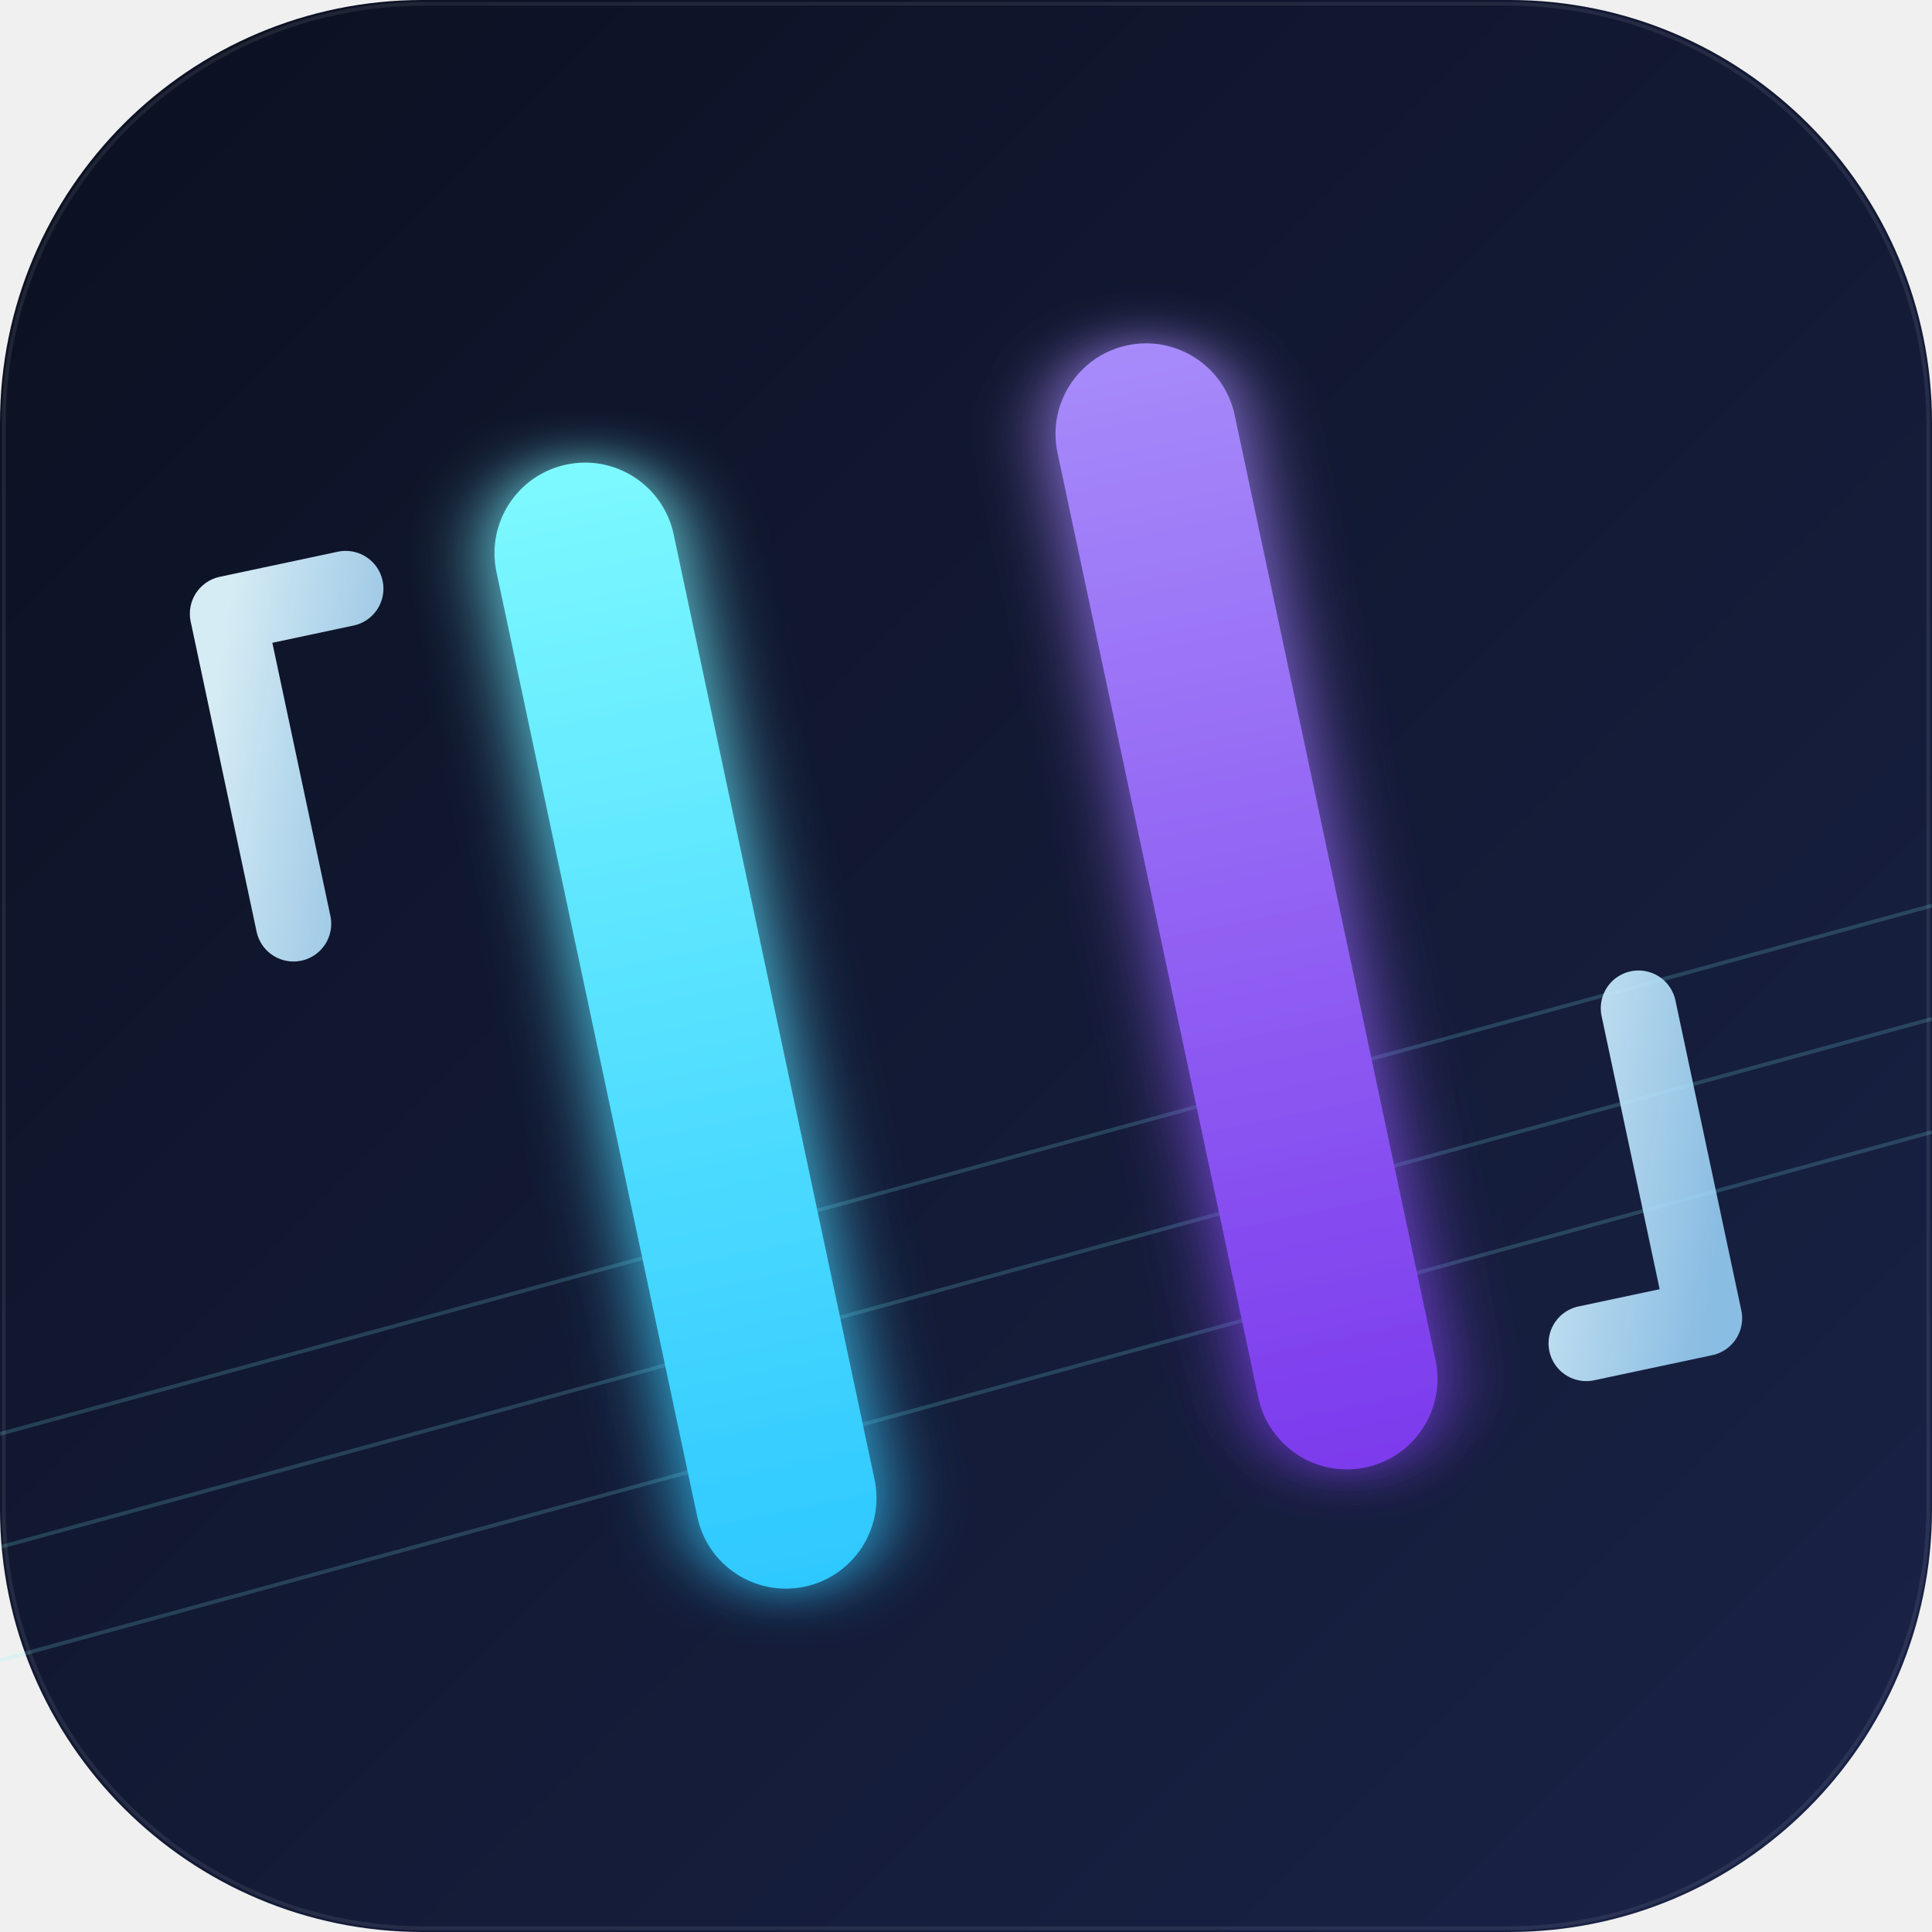
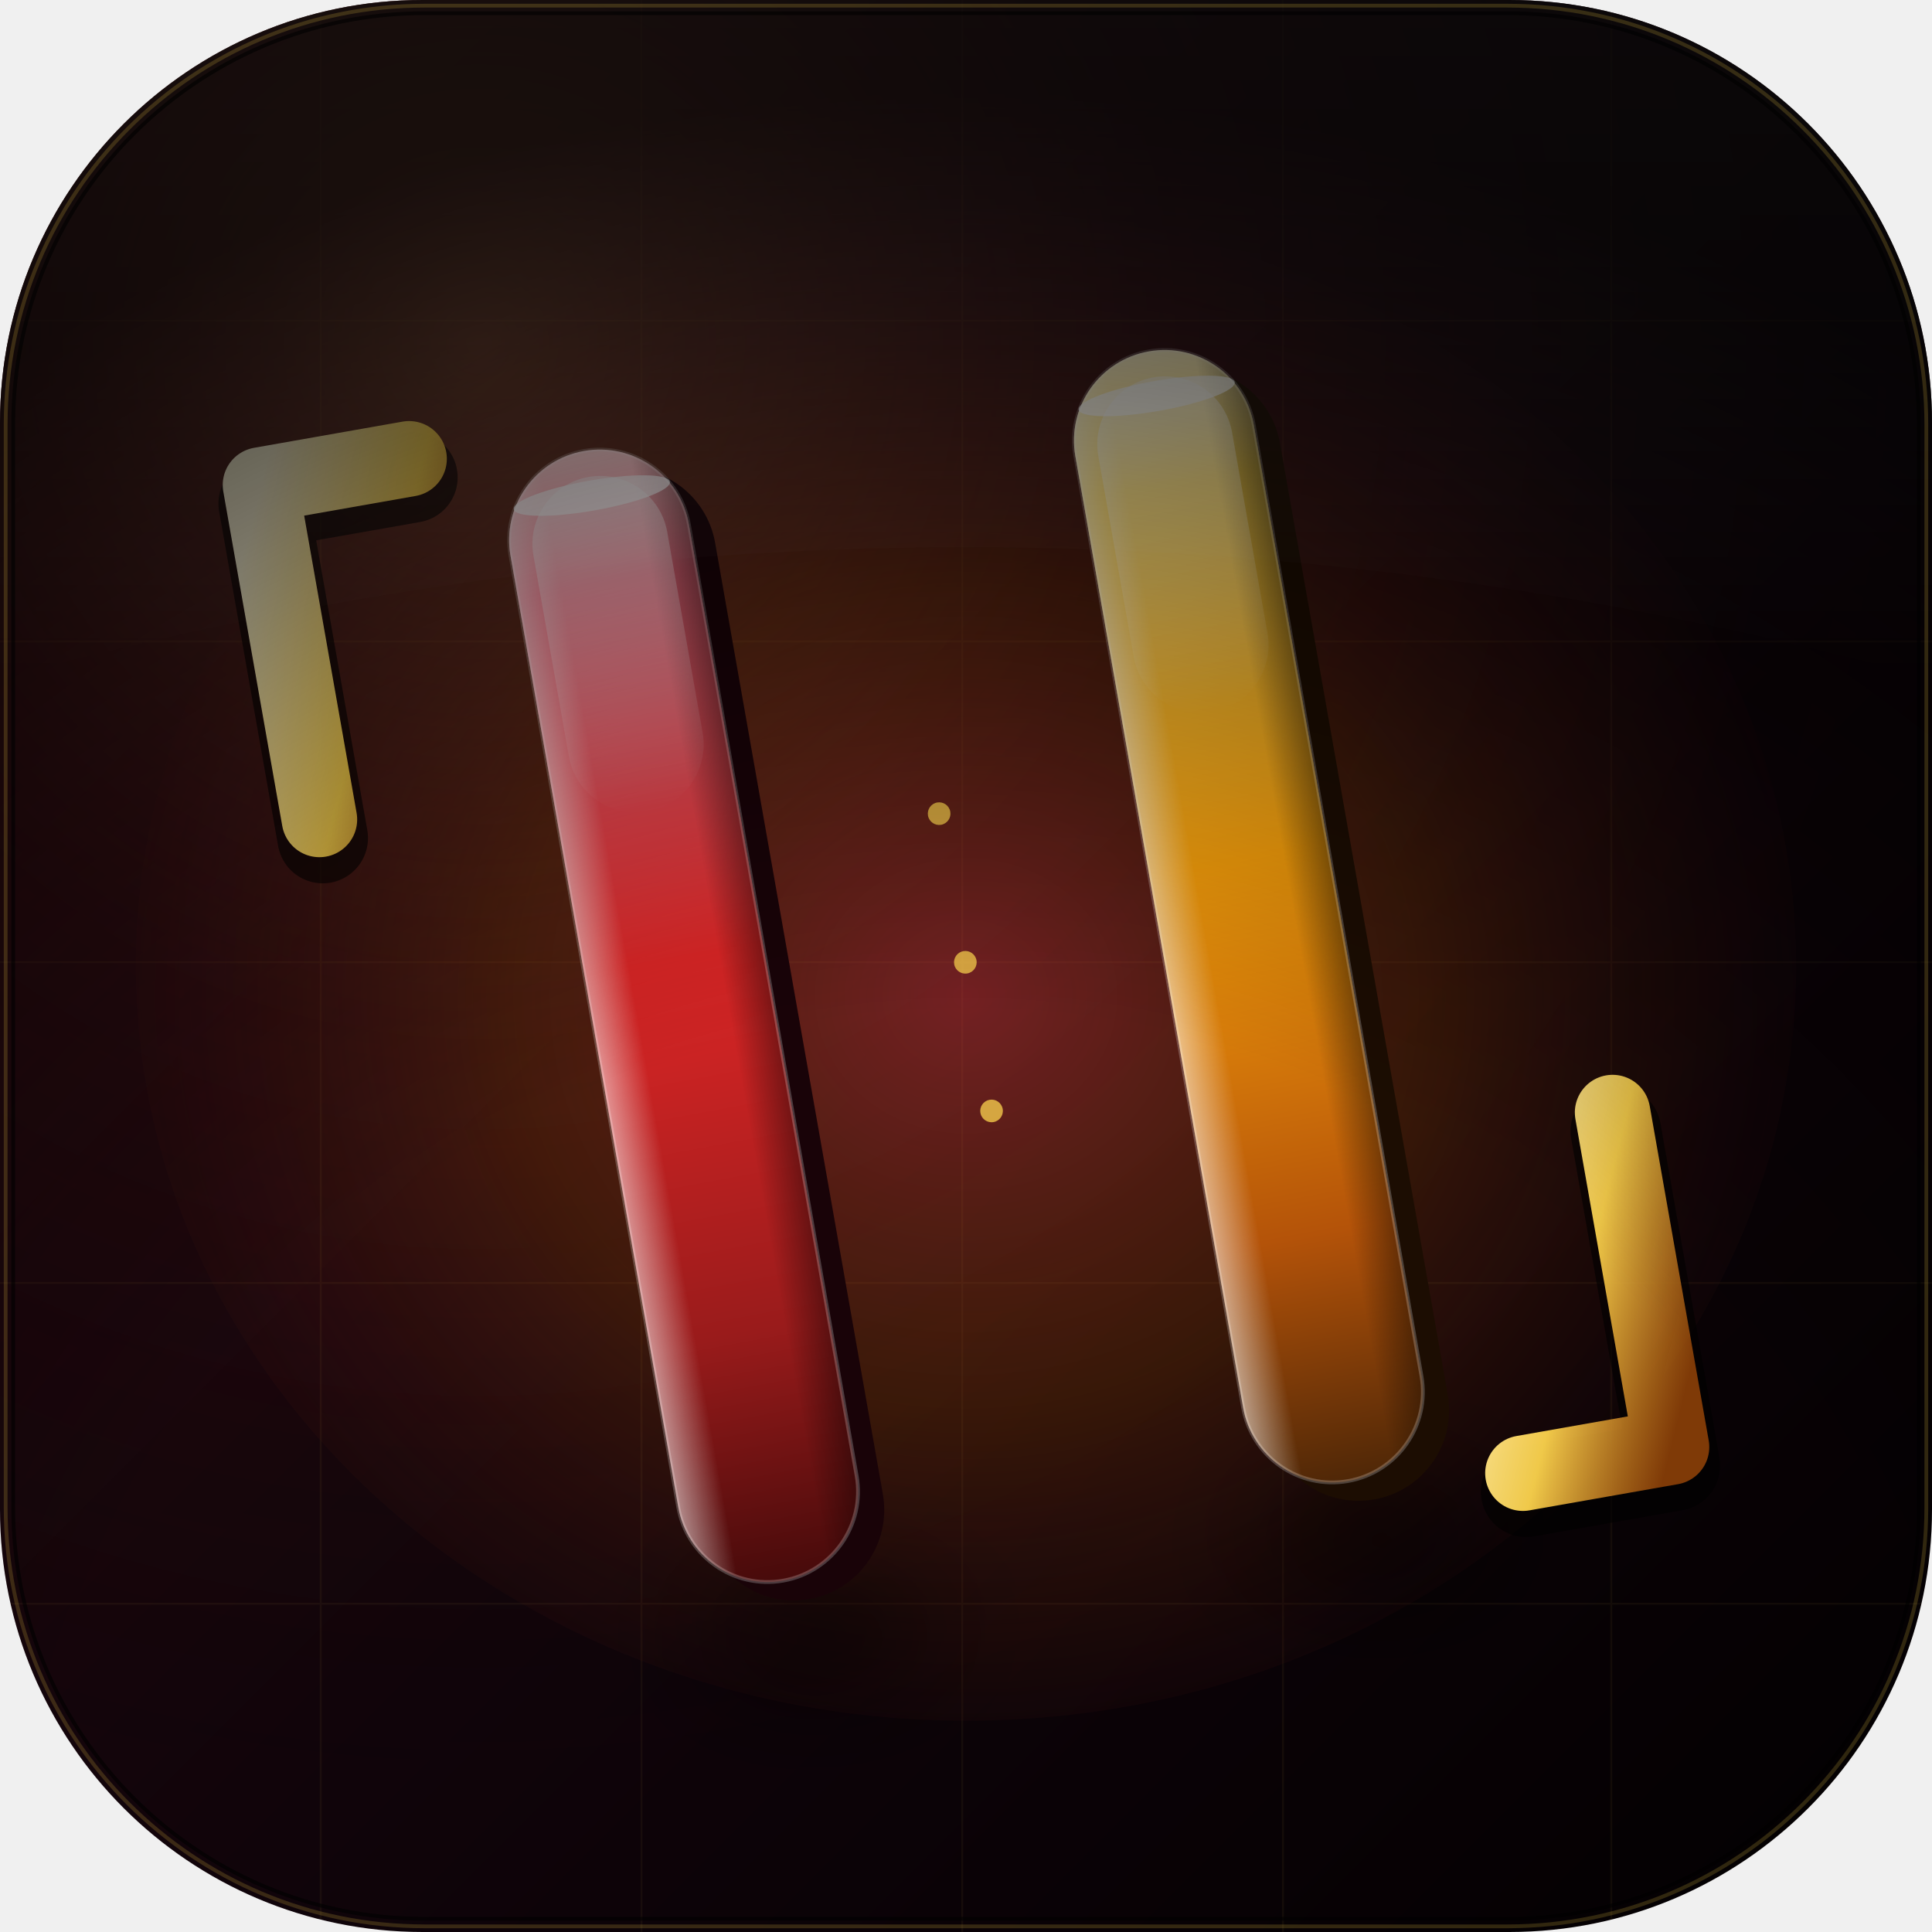
<svg xmlns="http://www.w3.org/2000/svg" width="1024" height="1024" viewBox="0 0 1024 1024">
  <defs>
-     <linearGradient id="bg" x1="0" y1="0" x2="1" y2="1">
-       <stop offset="0" stop-color="#0b1020" />
-       <stop offset="1" stop-color="#1a2348" />
+     <linearGradient id="bgGrad" x1="0" y1="0" x2="1" y2="1">
+       <stop offset="0" stop-color="#2a0a10" />
+       <stop offset="0.55" stop-color="#10040a" />
+       <stop offset="1" stop-color="#020001" />
    </linearGradient>
-     <linearGradient id="bar1" x1="0" y1="0" x2="0" y2="1">
-       <stop offset="0" stop-color="#7df9ff" />
-       <stop offset="1" stop-color="#2ec8ff" />
+     <radialGradient id="bgLight" cx="0.25" cy="0.18" r="0.8">
+       <stop offset="0" stop-color="#c47a4a" stop-opacity="0.45" />
+       <stop offset="0.45" stop-color="#5a1818" stop-opacity="0.18" />
+       <stop offset="1" stop-color="#000000" stop-opacity="0" />
+     </radialGradient>
+     <radialGradient id="bgVignette" cx="0.5" cy="1" r="0.95">
+       <stop offset="0.5" stop-color="#000000" stop-opacity="0" />
+       <stop offset="1" stop-color="#000000" stop-opacity="0.75" />
+     </radialGradient>
+     <radialGradient id="aura" cx="0.5" cy="0.52" r="0.55">
+       <stop offset="0" stop-color="#ef4444" stop-opacity="0.42" />
+       <stop offset="0.5" stop-color="#b45309" stop-opacity="0.25" />
+       <stop offset="1" stop-color="#7c1d1d" stop-opacity="0" />
+     </radialGradient>
+     <linearGradient id="bar1Face" x1="0" y1="0" x2="0" y2="1">
+       <stop offset="0" stop-color="#ffd6d6" />
+       <stop offset="0.12" stop-color="#fb7185" />
+       <stop offset="0.45" stop-color="#dc2626" />
+       <stop offset="0.78" stop-color="#991b1b" />
+       <stop offset="1" stop-color="#450a0a" />
    </linearGradient>
-     <linearGradient id="bar2" x1="0" y1="0" x2="0" y2="1">
-       <stop offset="0" stop-color="#a78bfa" />
-       <stop offset="1" stop-color="#7c3aed" />
+     <linearGradient id="bar2Face" x1="0" y1="0" x2="0" y2="1">
+       <stop offset="0" stop-color="#fff4cc" />
+       <stop offset="0.12" stop-color="#fcd34d" />
+       <stop offset="0.45" stop-color="#f59e0b" />
+       <stop offset="0.78" stop-color="#b45309" />
+       <stop offset="1" stop-color="#4d2607" />
    </linearGradient>
-     <linearGradient id="bracket" x1="0" y1="0" x2="1" y2="1">
-       <stop offset="0" stop-color="#e0f7ff" stop-opacity="0.95" />
-       <stop offset="1" stop-color="#9fd9ff" stop-opacity="0.85" />
+     <linearGradient id="edgeShade" x1="0" y1="0" x2="1" y2="0">
+       <stop offset="0" stop-color="#ffffff" stop-opacity="0.5" />
+       <stop offset="0.25" stop-color="#ffffff" stop-opacity="0" />
+       <stop offset="0.75" stop-color="#000000" stop-opacity="0" />
+       <stop offset="1" stop-color="#000000" stop-opacity="0.4" />
    </linearGradient>
-     <filter id="glow" x="-30%" y="-30%" width="160%" height="160%">
-       <feGaussianBlur stdDeviation="18" result="blur" />
-       <feMerge>
-         <feMergeNode in="blur" />
-         <feMergeNode in="SourceGraphic" />
-       </feMerge>
+     <linearGradient id="topGloss" x1="0" y1="0" x2="0" y2="1">
+       <stop offset="0" stop-color="#ffffff" stop-opacity="0.85" />
+       <stop offset="1" stop-color="#ffffff" stop-opacity="0" />
+     </linearGradient>
+     <linearGradient id="bracketGrad" x1="0" y1="0" x2="1" y2="1">
+       <stop offset="0" stop-color="#fff7d6" />
+       <stop offset="0.55" stop-color="#fcd34d" stop-opacity="0.95" />
+       <stop offset="1" stop-color="#b45309" stop-opacity="0.7" />
+     </linearGradient>
+     <filter id="strongBlur" x="-40%" y="-40%" width="180%" height="180%">
+       <feGaussianBlur stdDeviation="36" />
    </filter>
-     <filter id="innerShadow" x="-10%" y="-10%" width="120%" height="120%">
-       <feGaussianBlur in="SourceAlpha" stdDeviation="8" />
-       <feOffset dx="0" dy="2" result="offsetblur" />
-       <feComponentTransfer>
-         <feFuncA type="linear" slope="0.6" />
-       </feComponentTransfer>
-       <feMerge>
-         <feMergeNode />
-         <feMergeNode in="SourceGraphic" />
-       </feMerge>
-     </filter>
+     <clipPath id="squircleClip">
+       <rect width="1024" height="1024" rx="224" />
+     </clipPath>
  </defs>
-   <rect width="1024" height="1024" rx="224" fill="url(#bg)" />
-   <g opacity="0.18" stroke="#7df9ff" stroke-width="2" fill="none">
-     <path d="M 0 760 L 1024 480" />
-     <path d="M 0 820 L 1024 540" />
-     <path d="M 0 880 L 1024 600" />
+   <g clip-path="url(#squircleClip)">
+     <rect width="1024" height="1024" fill="url(#bgGrad)" />
+     <rect width="1024" height="1024" fill="url(#bgLight)" />
+     <g opacity="0.05" stroke="#fcd34d" stroke-width="1" fill="none">
+       <line x1="0" y1="170" x2="1024" y2="170" />
+       <line x1="0" y1="340" x2="1024" y2="340" />
+       <line x1="0" y1="510" x2="1024" y2="510" />
+       <line x1="0" y1="680" x2="1024" y2="680" />
+       <line x1="0" y1="850" x2="1024" y2="850" />
+       <line x1="170" y1="0" x2="170" y2="1024" />
+       <line x1="340" y1="0" x2="340" y2="1024" />
+       <line x1="510" y1="0" x2="510" y2="1024" />
+       <line x1="680" y1="0" x2="680" y2="1024" />
+       <line x1="854" y1="0" x2="854" y2="1024" />
+     </g>
+     <ellipse cx="512" cy="512" rx="440" ry="400" fill="url(#aura)" />
+     <g transform="rotate(-10 512 512)">
+       <g filter="url(#strongBlur)" opacity="0.85">
+         <rect x="332" y="820" width="80" height="60" rx="30" fill="#000" />
+         <rect x="636" y="820" width="80" height="60" rx="30" fill="#000" />
+       </g>
+       <g>
+         <rect x="324" y="220" width="96" height="608" rx="48" fill="#190308" />
+         <rect x="312" y="208" width="96" height="608" rx="48" fill="url(#bar1Face)" />
+         <rect x="312" y="208" width="96" height="608" rx="48" fill="url(#edgeShade)" />
+         <rect x="324" y="222" width="72" height="180" rx="36" fill="url(#topGloss)" opacity="0.55" />
+         <ellipse cx="360" cy="232" rx="42" ry="8" fill="#ffffff" opacity="0.7" />
+         <rect x="312" y="208" width="96" height="608" rx="48" fill="none" stroke="#ffffff" stroke-opacity="0.22" stroke-width="2" />
+       </g>
+       <g>
+         <rect x="628" y="220" width="96" height="608" rx="48" fill="#1c0d02" />
+         <rect x="616" y="208" width="96" height="608" rx="48" fill="url(#bar2Face)" />
+         <rect x="616" y="208" width="96" height="608" rx="48" fill="url(#edgeShade)" />
+         <rect x="628" y="222" width="72" height="180" rx="36" fill="url(#topGloss)" opacity="0.55" />
+         <ellipse cx="664" cy="232" rx="42" ry="8" fill="#ffffff" opacity="0.7" />
+         <rect x="616" y="208" width="96" height="608" rx="48" fill="none" stroke="#ffffff" stroke-opacity="0.22" stroke-width="2" />
+       </g>
+       <g fill="none" stroke-linecap="round" stroke-linejoin="round">
+         <g stroke="#000000" stroke-opacity="0.6" stroke-width="48" transform="translate(0 10)">
+           <path d="M 268 196 L 188 196 L 188 376" />
+           <path d="M 756 828 L 836 828 L 836 648" />
+         </g>
+         <g stroke="url(#bracketGrad)" stroke-width="40">
+           <path d="M 268 196 L 188 196 L 188 376" />
+           <path d="M 756 828 L 836 828 L 836 648" />
+         </g>
+       </g>
+       <g fill="#fcd34d" opacity="0.75">
+         <circle cx="512" cy="430" r="6" />
+         <circle cx="512" cy="510" r="6" />
+         <circle cx="512" cy="590" r="6" />
+       </g>
+     </g>
+     <path d="M 0 0 L 1024 0 L 1024 360 Q 512 220 0 360 Z" fill="url(#topGloss)" opacity="0.12" />
+     <rect width="1024" height="1024" fill="url(#bgVignette)" />
  </g>
-   <g transform="translate(512 512) rotate(-12) translate(-512 -512)" filter="url(#glow)">
-     <rect x="312" y="208" width="96" height="608" rx="48" fill="url(#bar1)" />
-     <rect x="616" y="208" width="96" height="608" rx="48" fill="url(#bar2)" />
-   </g>
-   <g transform="translate(512 512) rotate(-12) translate(-512 -512)" fill="none" stroke="url(#bracket)" stroke-width="40" stroke-linecap="round" stroke-linejoin="round">
-     <path d="M 232 248 L 168 248 L 168 416" />
-     <path d="M 792 776 L 856 776 L 856 608" />
-   </g>
-   <rect x="2" y="2" width="1020" height="1020" rx="223" fill="none" stroke="#ffffff" stroke-opacity="0.08" stroke-width="2" />
+   <rect x="3" y="3" width="1018" height="1018" rx="222" fill="none" stroke="#fcd34d" stroke-opacity="0.18" stroke-width="2" />
+   <rect x="7" y="7" width="1010" height="1010" rx="218" fill="none" stroke="#000000" stroke-opacity="0.6" stroke-width="2" />
</svg>
